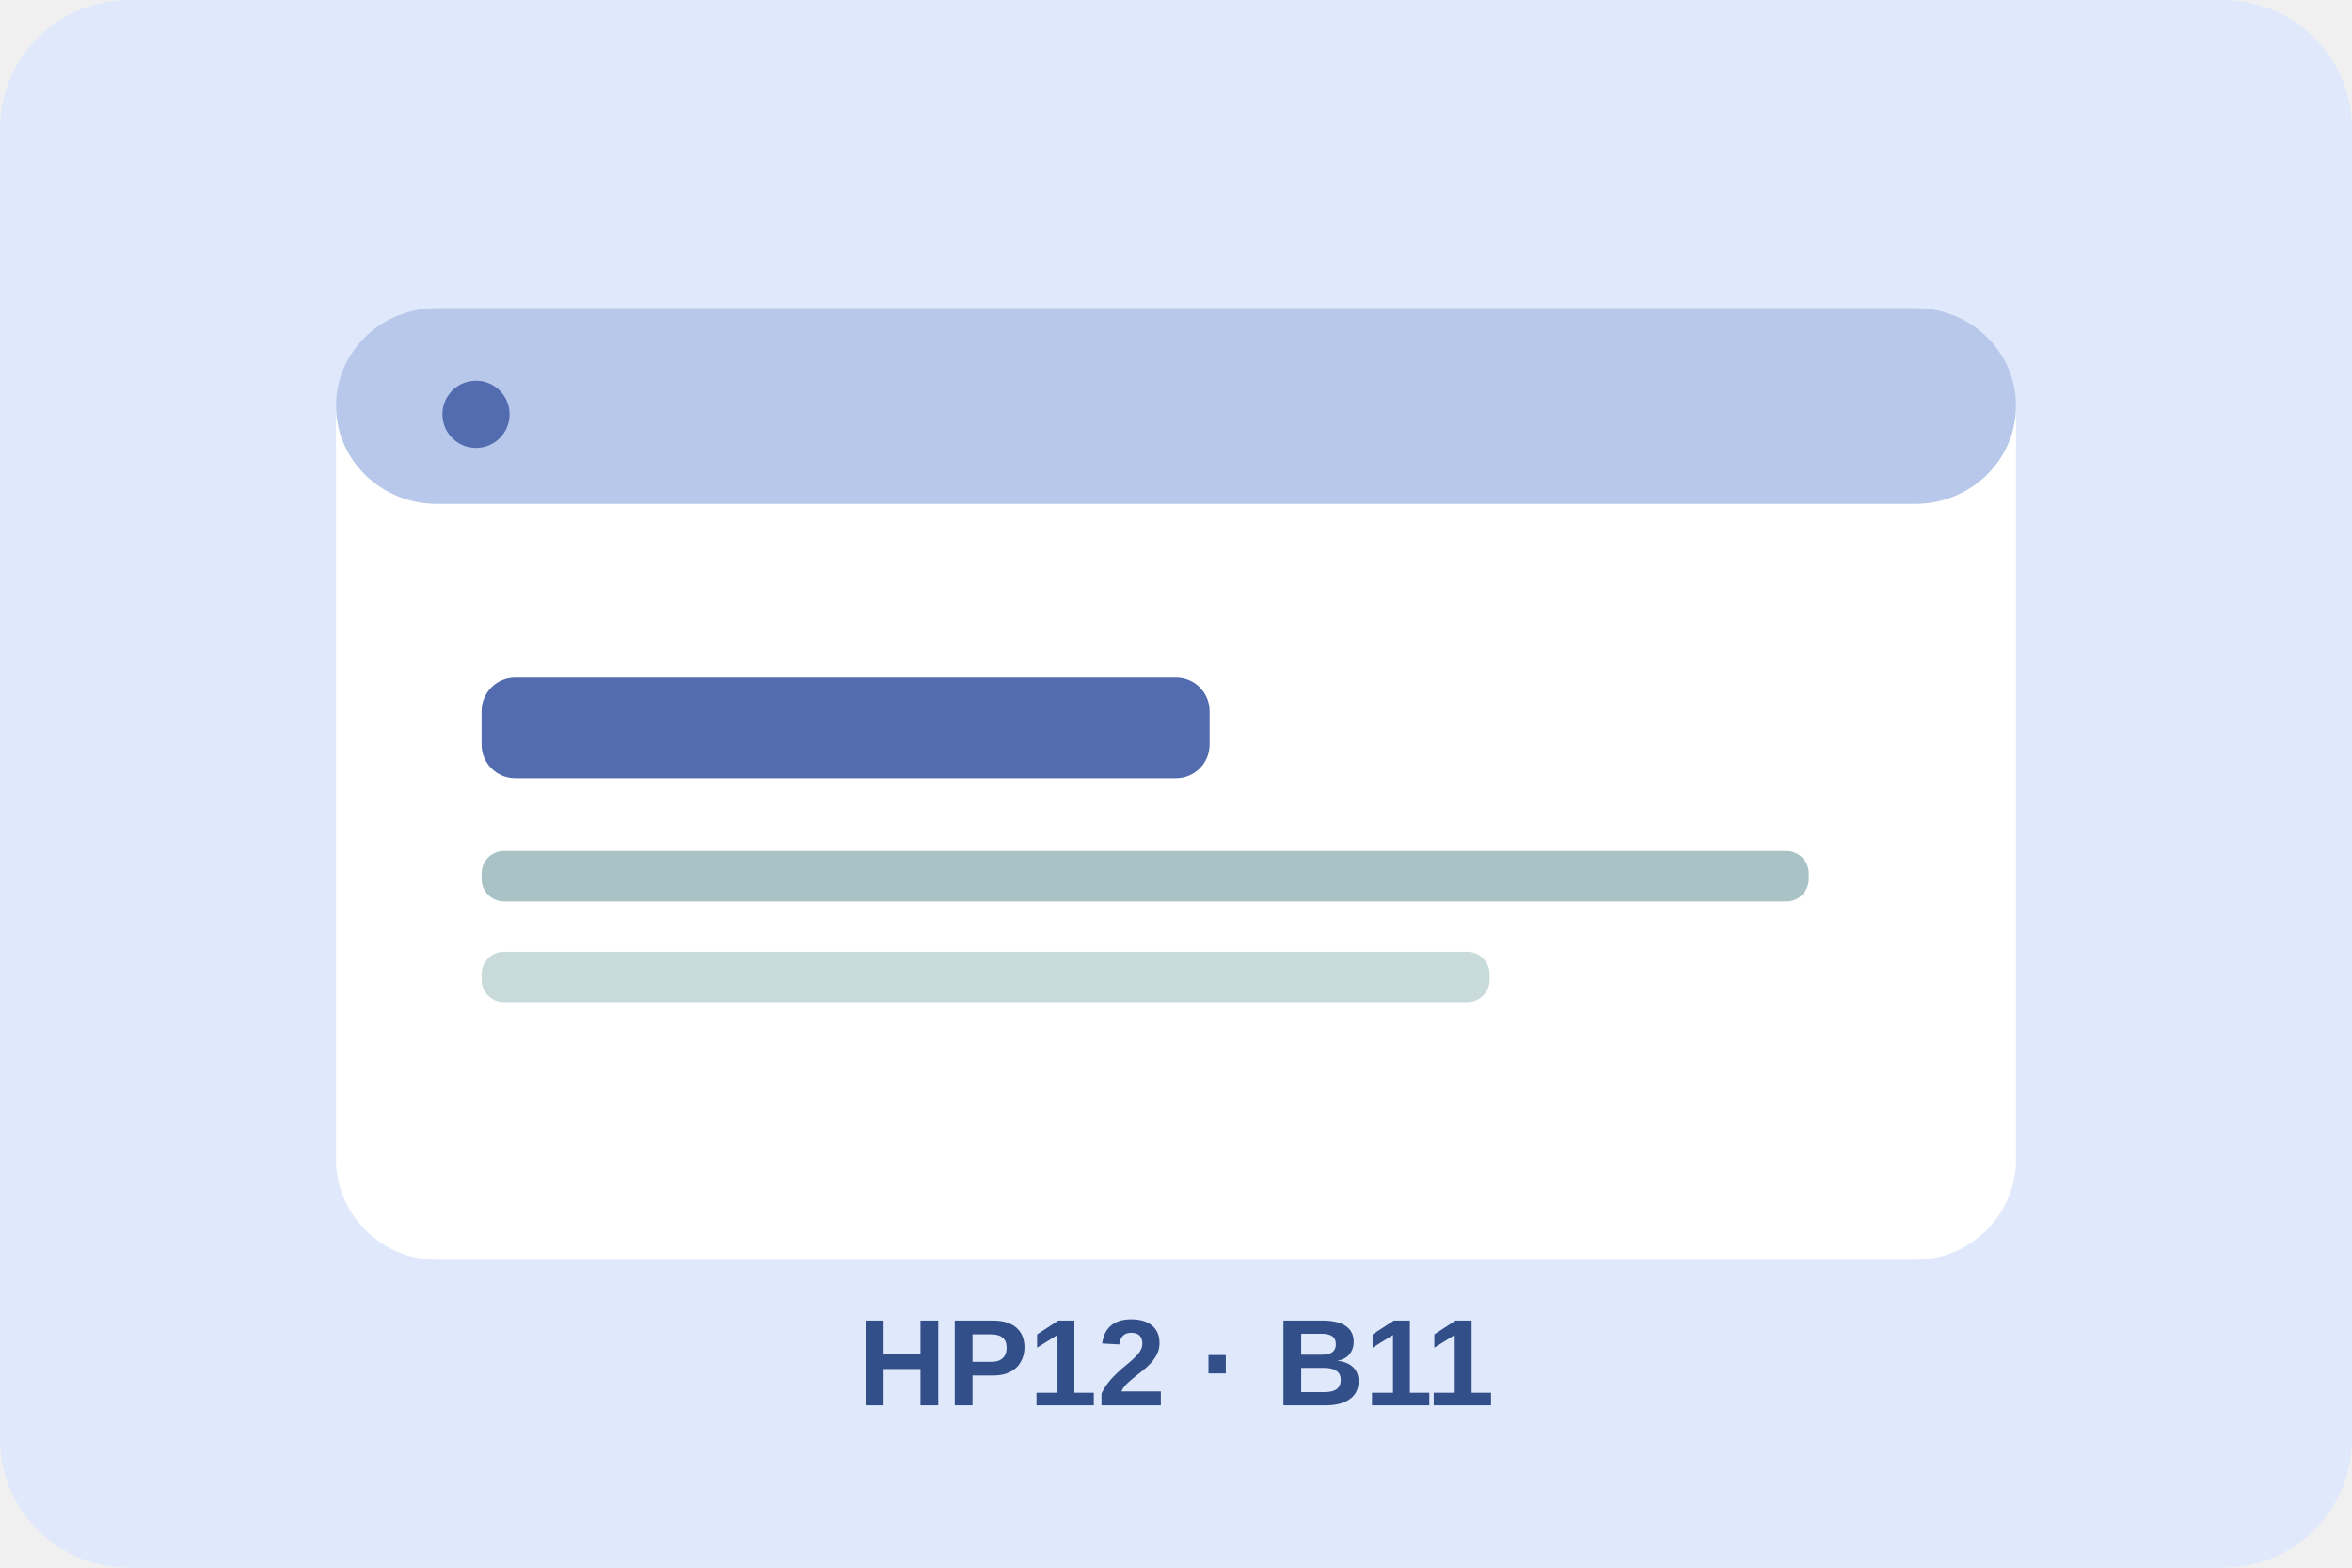
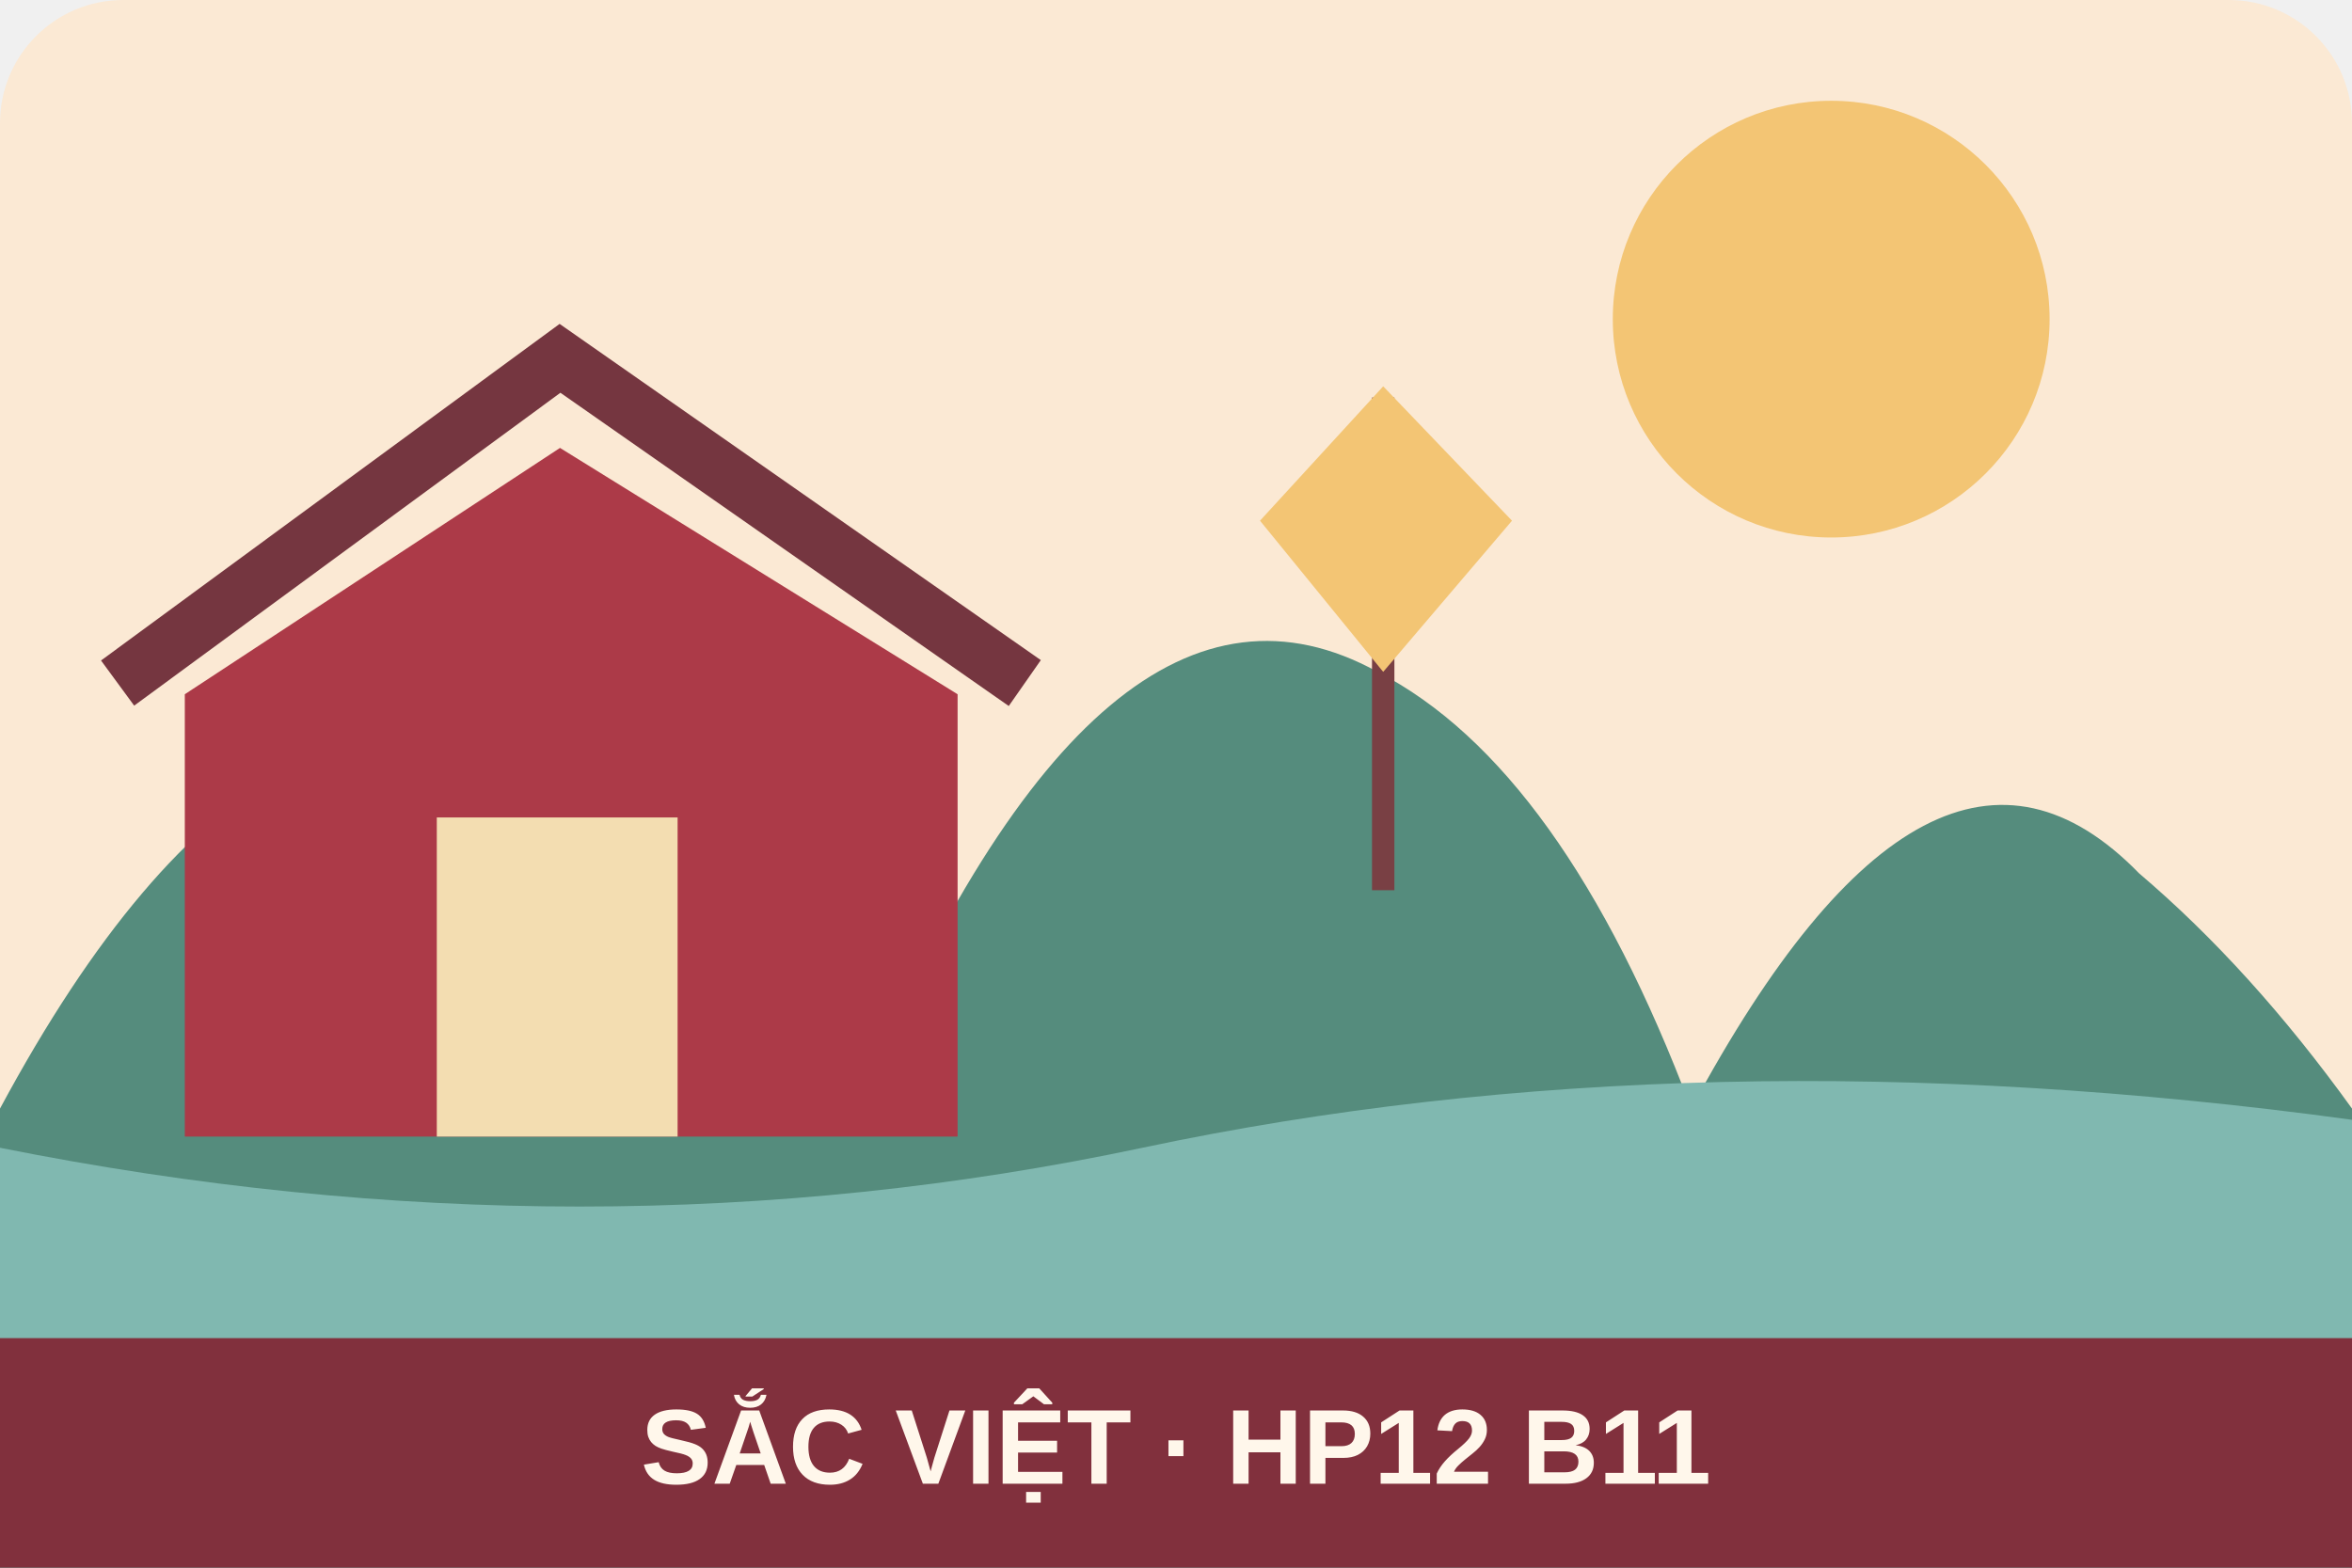
- <svg xmlns="http://www.w3.org/2000/svg" width="420" height="280" viewBox="0 0 420 280">
-   <rect width="420" height="280" rx="23" fill="#e0e9fb" />
-   <rect x="60" y="55" width="300" height="170" rx="18" fill="white" />
-   <rect x="60" y="55" width="300" height="35" rx="18" fill="#b7c8ea" />
-   <circle cx="85" cy="74" r="6" fill="#536cb0" />
-   <rect x="86" y="121" width="130" height="18" rx="6" fill="#536cb0" />
-   <rect x="86" y="152" width="237" height="9" rx="4" fill="#a8c2c5" />
-   <rect x="86" y="170" width="180" height="9" rx="4" fill="#c9dada" />
-   <text x="210" y="251" text-anchor="middle" font-family="Arial,sans-serif" font-weight="bold" font-size="22" fill="#324f89">HP12 · B11</text>
+ <svg xmlns="http://www.w3.org/2000/svg" viewBox="0 0 420 280" role="img" aria-label="Minh họa văn hóa Việt Nam bài B11">
+   <rect width="420" height="280" rx="22" fill="#fbe9d4" />
+   <circle cx="327" cy="57" r="39" fill="#f3c574" />
+   <path d="M0 198q50-93 106-57 27 22 47 57 44-105 93-78 33 17 56 78 43-80 80-42 20 17 38 42v82H0z" fill="#558c7d" />
+   <path d="M0 205q105 21 204 0t216-5v80H0z" fill="#80b8b0" />
+   <path d="M33 203v-79l67-44 71 44v79" fill="#ac3a48" />
+   <path d="M21 122l79-58 83 58" fill="none" stroke="#753640" stroke-width="10" />
+   <path d="M78 203v-57h43v57" fill="#f3ddb1" />
+   <path d="M247 159v-88" stroke="#794044" stroke-width="4" />
+   <path d="M225 93l22-24 23 24-23 27z" fill="#f3c574" />
+   <rect y="239" width="420" height="41" fill="#81303d" />
+   <text x="210" y="265" font-family="Arial" font-size="19" font-weight="bold" text-anchor="middle" fill="#fff7eb">SẮC VIỆT · HP12 B11</text>
</svg>
